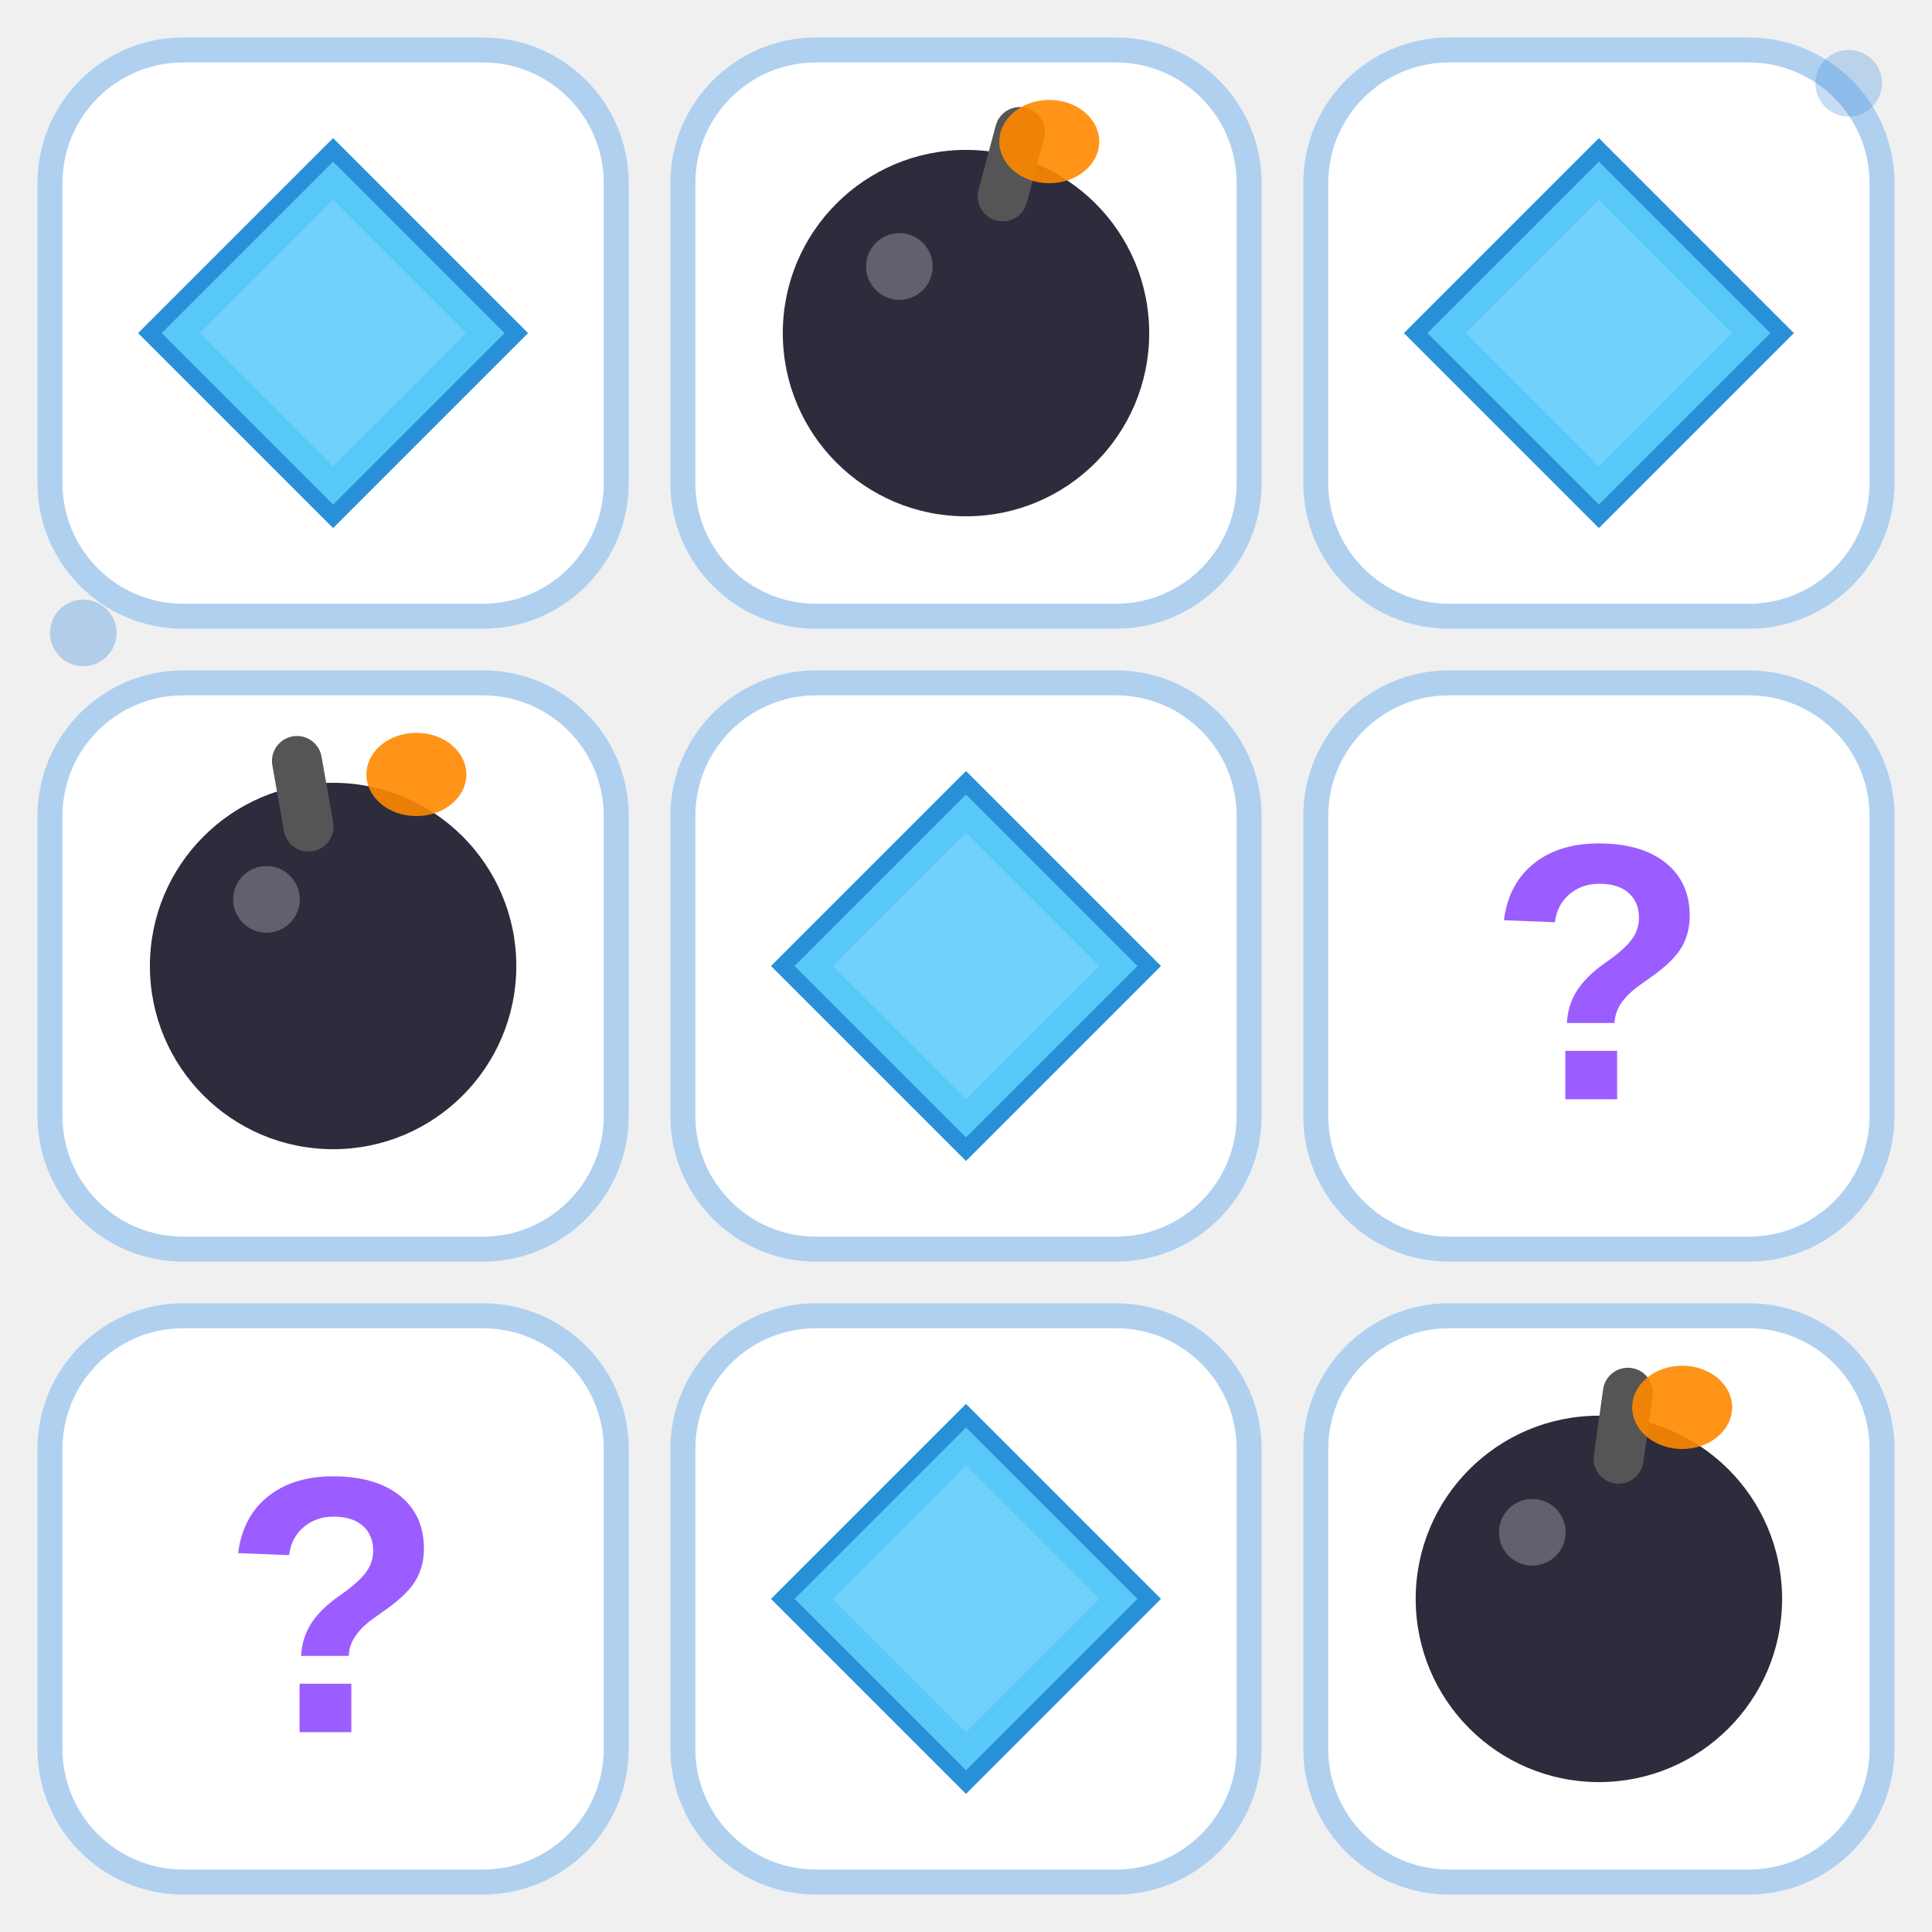
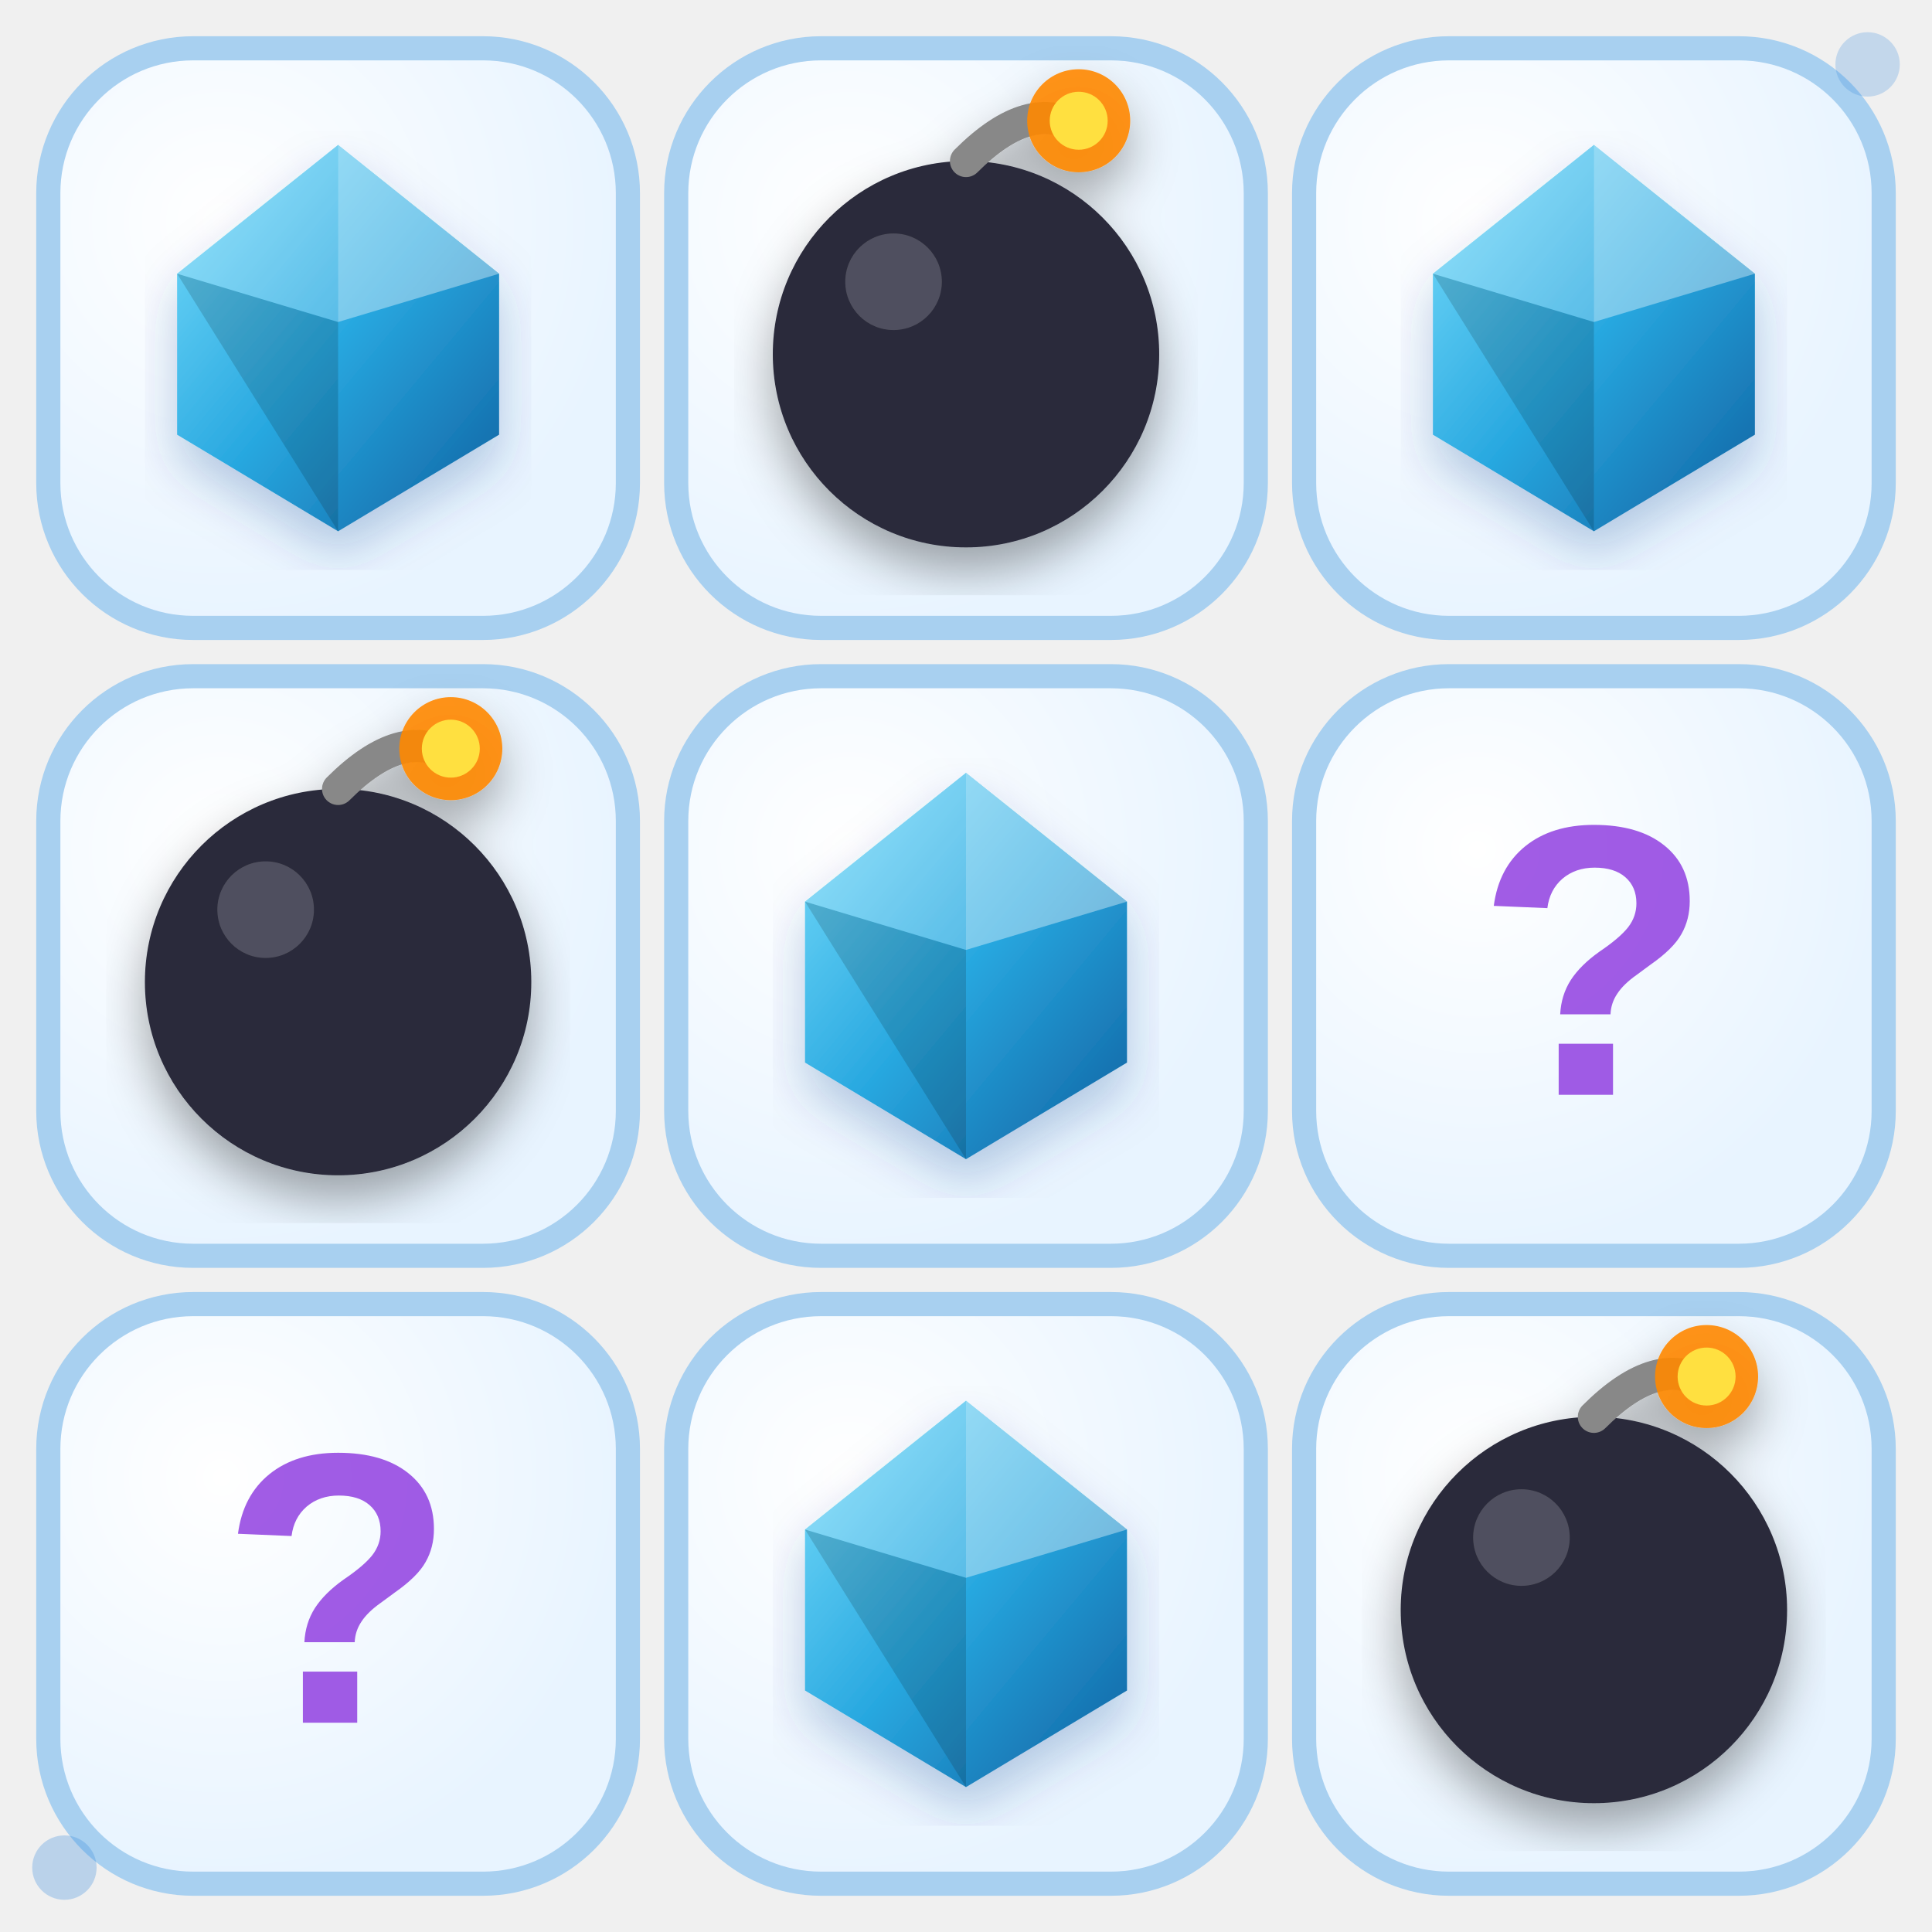
- <svg xmlns="http://www.w3.org/2000/svg" viewBox="0 0 116 116" width="116" height="116">
-   <rect x="3" y="3" width="34" height="34" rx="8" fill="white" stroke="#B0D0F0" stroke-width="1.5" />
-   <rect x="41" y="3" width="34" height="34" rx="8" fill="white" stroke="#B0D0F0" stroke-width="1.5" />
-   <rect x="79" y="3" width="34" height="34" rx="8" fill="white" stroke="#B0D0F0" stroke-width="1.5" />
-   <rect x="3" y="41" width="34" height="34" rx="8" fill="white" stroke="#B0D0F0" stroke-width="1.5" />
-   <rect x="41" y="41" width="34" height="34" rx="8" fill="white" stroke="#B0D0F0" stroke-width="1.5" />
-   <rect x="79" y="41" width="34" height="34" rx="8" fill="white" stroke="#B0D0F0" stroke-width="1.5" />
-   <rect x="3" y="79" width="34" height="34" rx="8" fill="white" stroke="#B0D0F0" stroke-width="1.5" />
-   <rect x="41" y="79" width="34" height="34" rx="8" fill="white" stroke="#B0D0F0" stroke-width="1.5" />
-   <rect x="79" y="79" width="34" height="34" rx="8" fill="white" stroke="#B0D0F0" stroke-width="1.5" />
-   <polygon points="20,9 31,20 20,31 9,20" fill="#58C8F8" stroke="#2890D8" stroke-width="1" />
-   <polygon points="20,12 28,20 20,28 12,20" fill="#88DCFF" opacity="0.5" />
-   <circle cx="58" cy="20" r="11" fill="#2C2C3C" />
-   <rect x="56.5" y="6" width="3" height="7" rx="1.5" fill="#555" transform="rotate(15,58,20)" />
-   <ellipse cx="63" cy="8.5" rx="3" ry="2.5" fill="#FF8800" opacity="0.9" />
-   <circle cx="54" cy="16" r="2" fill="rgba(255,255,255,0.25)" />
-   <polygon points="96,9 107,20 96,31 85,20" fill="#58C8F8" stroke="#2890D8" stroke-width="1" />
-   <polygon points="96,12 104,20 96,28 88,20" fill="#88DCFF" opacity="0.5" />
-   <circle cx="20" cy="58" r="11" fill="#2C2C3C" />
-   <rect x="18.5" y="44" width="3" height="7" rx="1.5" fill="#555" transform="rotate(-10,20,58)" />
-   <ellipse cx="25" cy="46.5" rx="3" ry="2.5" fill="#FF8800" opacity="0.9" />
-   <circle cx="16" cy="54" r="2" fill="rgba(255,255,255,0.25)" />
-   <polygon points="58,47 69,58 58,69 47,58" fill="#58C8F8" stroke="#2890D8" stroke-width="1" />
-   <polygon points="58,50 66,58 58,66 50,58" fill="#88DCFF" opacity="0.5" />
-   <text x="96" y="66" text-anchor="middle" font-size="22" font-weight="700" fill="#9B5DFF" font-family="Arial,sans-serif">?</text>
-   <text x="20" y="104" text-anchor="middle" font-size="22" font-weight="700" fill="#9B5DFF" font-family="Arial,sans-serif">?</text>
-   <polygon points="58,85 69,96 58,107 47,96" fill="#58C8F8" stroke="#2890D8" stroke-width="1" />
-   <polygon points="58,88 66,96 58,104 50,96" fill="#88DCFF" opacity="0.5" />
-   <circle cx="96" cy="96" r="11" fill="#2C2C3C" />
-   <rect x="94.5" y="82" width="3" height="7" rx="1.5" fill="#555" transform="rotate(8,96,96)" />
-   <ellipse cx="101" cy="84.5" rx="3" ry="2.5" fill="#FF8800" opacity="0.9" />
-   <circle cx="92" cy="92" r="2" fill="rgba(255,255,255,0.25)" />
-   <circle cx="5" cy="38" r="2" fill="rgba(60,140,220,0.35)" />
-   <circle cx="111" cy="5" r="2" fill="rgba(60,140,220,0.30)" />
+ <svg xmlns="http://www.w3.org/2000/svg" viewBox="0 0 120 120">
+   <defs>
+     <linearGradient id="gemG" x1="0" y1="0" x2="1" y2="1">
+       <stop offset="0%" stop-color="#7ADEFC" />
+       <stop offset="50%" stop-color="#28A8E0" />
+       <stop offset="100%" stop-color="#1060A0" />
+     </linearGradient>
+     <radialGradient id="cellG" cx="30%" cy="30%" r="70%">
+       <stop offset="0%" stop-color="white" />
+       <stop offset="100%" stop-color="#E8F4FF" />
+     </radialGradient>
+     <filter id="gShadow">
+       <feDropShadow dx="0" dy="1.5" stdDeviation="1.5" flood-color="rgba(0,60,140,0.25)" />
+     </filter>
+     <filter id="bShadow">
+       <feDropShadow dx="0" dy="1.5" stdDeviation="1.5" flood-color="rgba(0,0,0,0.35)" />
+     </filter>
+   </defs>
+   <rect x="3" y="3" width="36" height="36" rx="9" fill="url(#cellG)" stroke="#A8D0F0" stroke-width="1.5" />
+   <rect x="42" y="3" width="36" height="36" rx="9" fill="url(#cellG)" stroke="#A8D0F0" stroke-width="1.5" />
+   <rect x="81" y="3" width="36" height="36" rx="9" fill="url(#cellG)" stroke="#A8D0F0" stroke-width="1.5" />
+   <rect x="3" y="42" width="36" height="36" rx="9" fill="url(#cellG)" stroke="#A8D0F0" stroke-width="1.5" />
+   <rect x="42" y="42" width="36" height="36" rx="9" fill="url(#cellG)" stroke="#A8D0F0" stroke-width="1.5" />
+   <rect x="81" y="42" width="36" height="36" rx="9" fill="url(#cellG)" stroke="#A8D0F0" stroke-width="1.5" />
+   <rect x="3" y="81" width="36" height="36" rx="9" fill="url(#cellG)" stroke="#A8D0F0" stroke-width="1.5" />
+   <rect x="42" y="81" width="36" height="36" rx="9" fill="url(#cellG)" stroke="#A8D0F0" stroke-width="1.5" />
+   <rect x="81" y="81" width="36" height="36" rx="9" fill="url(#cellG)" stroke="#A8D0F0" stroke-width="1.5" />
+   <g filter="url(#gShadow)">
+     <polygon points="21,9 31,17 31,27 21,33 11,27 11,17" fill="url(#gemG)" />
+     <polygon points="21,9 31,17 21,20" fill="rgba(255,255,255,0.38)" />
+     <polygon points="11,17 21,20 21,33" fill="rgba(0,0,0,0.15)" />
+     <polygon points="11,17 21,9 21,20" fill="rgba(255,255,255,0.22)" />
+   </g>
+   <g filter="url(#bShadow)">
+     <circle cx="60" cy="22" r="12" fill="#2A2A3A" />
+     <circle cx="55.5" cy="17.5" r="3" fill="rgba(255,255,255,0.18)" />
+     <path d="M60,10 Q64,6 67,8" fill="none" stroke="#888" stroke-width="2" stroke-linecap="round" />
+     <circle cx="67" cy="7.5" r="3.2" fill="#FF8800" opacity="0.9" />
+     <circle cx="67" cy="7.5" r="1.8" fill="#FFE040" />
+   </g>
+   <g filter="url(#gShadow)">
+     <polygon points="99,9 109,17 109,27 99,33 89,27 89,17" fill="url(#gemG)" />
+     <polygon points="99,9 109,17 99,20" fill="rgba(255,255,255,0.38)" />
+     <polygon points="89,17 99,20 99,33" fill="rgba(0,0,0,0.15)" />
+     <polygon points="89,17 99,9 99,20" fill="rgba(255,255,255,0.22)" />
+   </g>
+   <g filter="url(#bShadow)">
+     <circle cx="21" cy="61" r="12" fill="#2A2A3A" />
+     <circle cx="16.5" cy="56.5" r="3" fill="rgba(255,255,255,0.18)" />
+     <path d="M21,49 Q25,45 28,47" fill="none" stroke="#888" stroke-width="2" stroke-linecap="round" />
+     <circle cx="28" cy="46.5" r="3.2" fill="#FF8800" opacity="0.9" />
+     <circle cx="28" cy="46.5" r="1.8" fill="#FFE040" />
+   </g>
+   <g filter="url(#gShadow)">
+     <polygon points="60,48 70,56 70,66 60,72 50,66 50,56" fill="url(#gemG)" />
+     <polygon points="60,48 70,56 60,59" fill="rgba(255,255,255,0.38)" />
+     <polygon points="50,56 60,59 60,72" fill="rgba(0,0,0,0.15)" />
+     <polygon points="50,56 60,48 60,59" fill="rgba(255,255,255,0.22)" />
+   </g>
+   <text x="99" y="68" text-anchor="middle" font-size="24" font-weight="900" fill="#9040E0" font-family="Arial,sans-serif" opacity="0.85">?</text>
+   <text x="21" y="107" text-anchor="middle" font-size="24" font-weight="900" fill="#9040E0" font-family="Arial,sans-serif" opacity="0.85">?</text>
+   <g filter="url(#gShadow)">
+     <polygon points="60,87 70,95 70,105 60,111 50,105 50,95" fill="url(#gemG)" />
+     <polygon points="60,87 70,95 60,98" fill="rgba(255,255,255,0.38)" />
+     <polygon points="50,95 60,98 60,111" fill="rgba(0,0,0,0.15)" />
+     <polygon points="50,95 60,87 60,98" fill="rgba(255,255,255,0.22)" />
+   </g>
+   <g filter="url(#bShadow)">
+     <circle cx="99" cy="100" r="12" fill="#2A2A3A" />
+     <circle cx="94.5" cy="95.5" r="3" fill="rgba(255,255,255,0.18)" />
+     <path d="M99,88 Q103,84 106,86" fill="none" stroke="#888" stroke-width="2" stroke-linecap="round" />
+     <circle cx="106" cy="85.5" r="3.2" fill="#FF8800" opacity="0.9" />
+     <circle cx="106" cy="85.5" r="1.8" fill="#FFE040" />
+   </g>
+   <circle cx="4" cy="116" r="2" fill="rgba(60,140,220,0.3)" />
+   <circle cx="116" cy="4" r="2" fill="rgba(60,140,220,0.25)" />
</svg>
